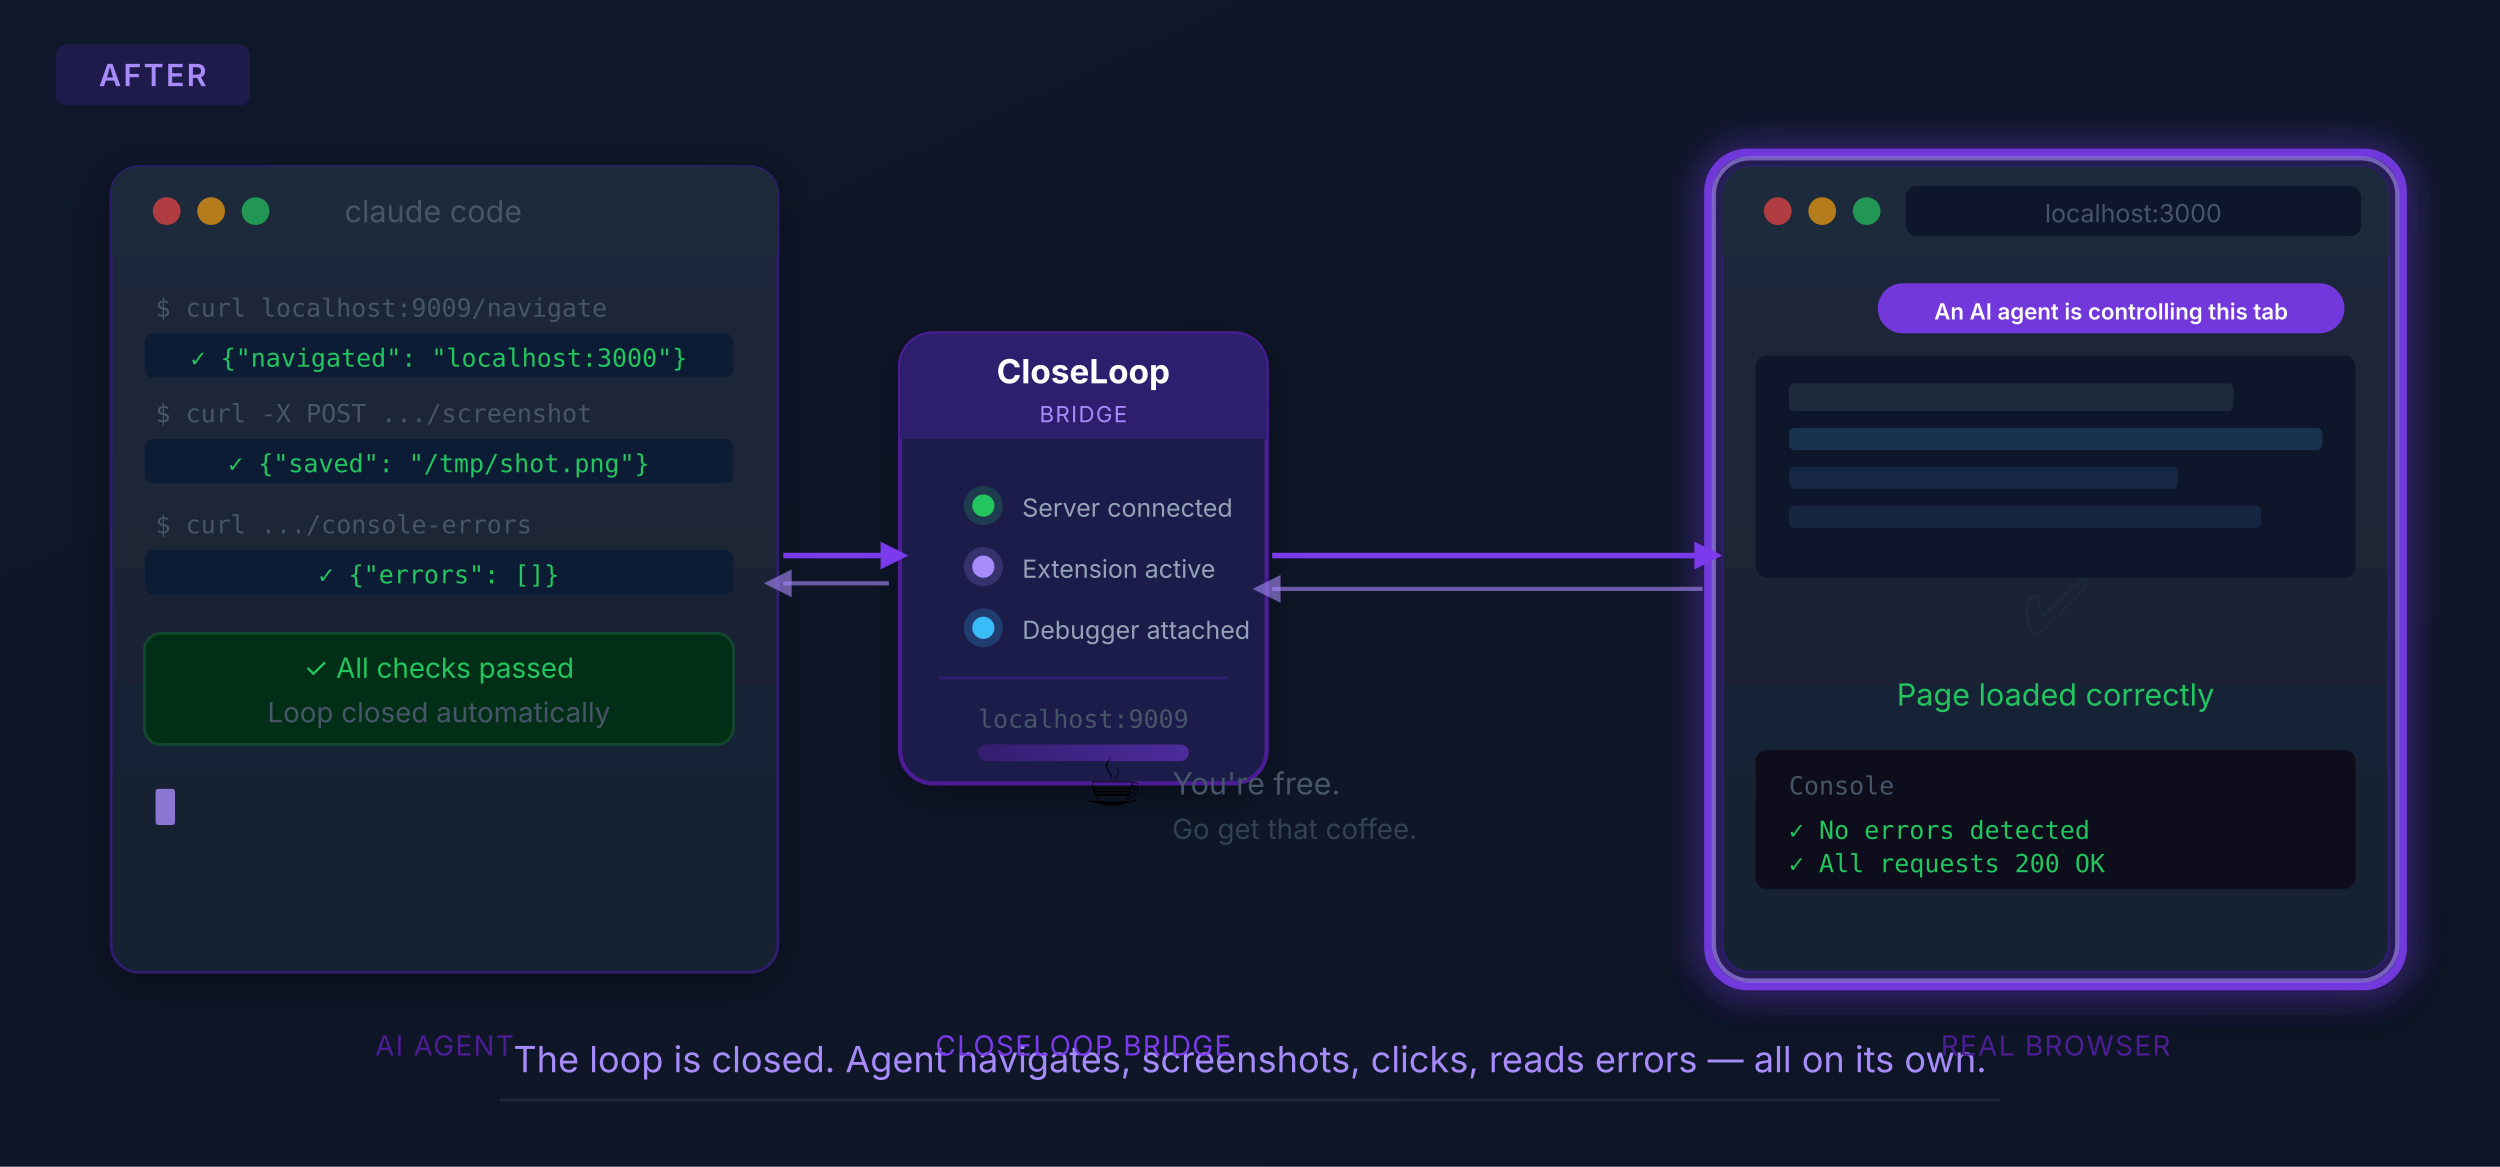
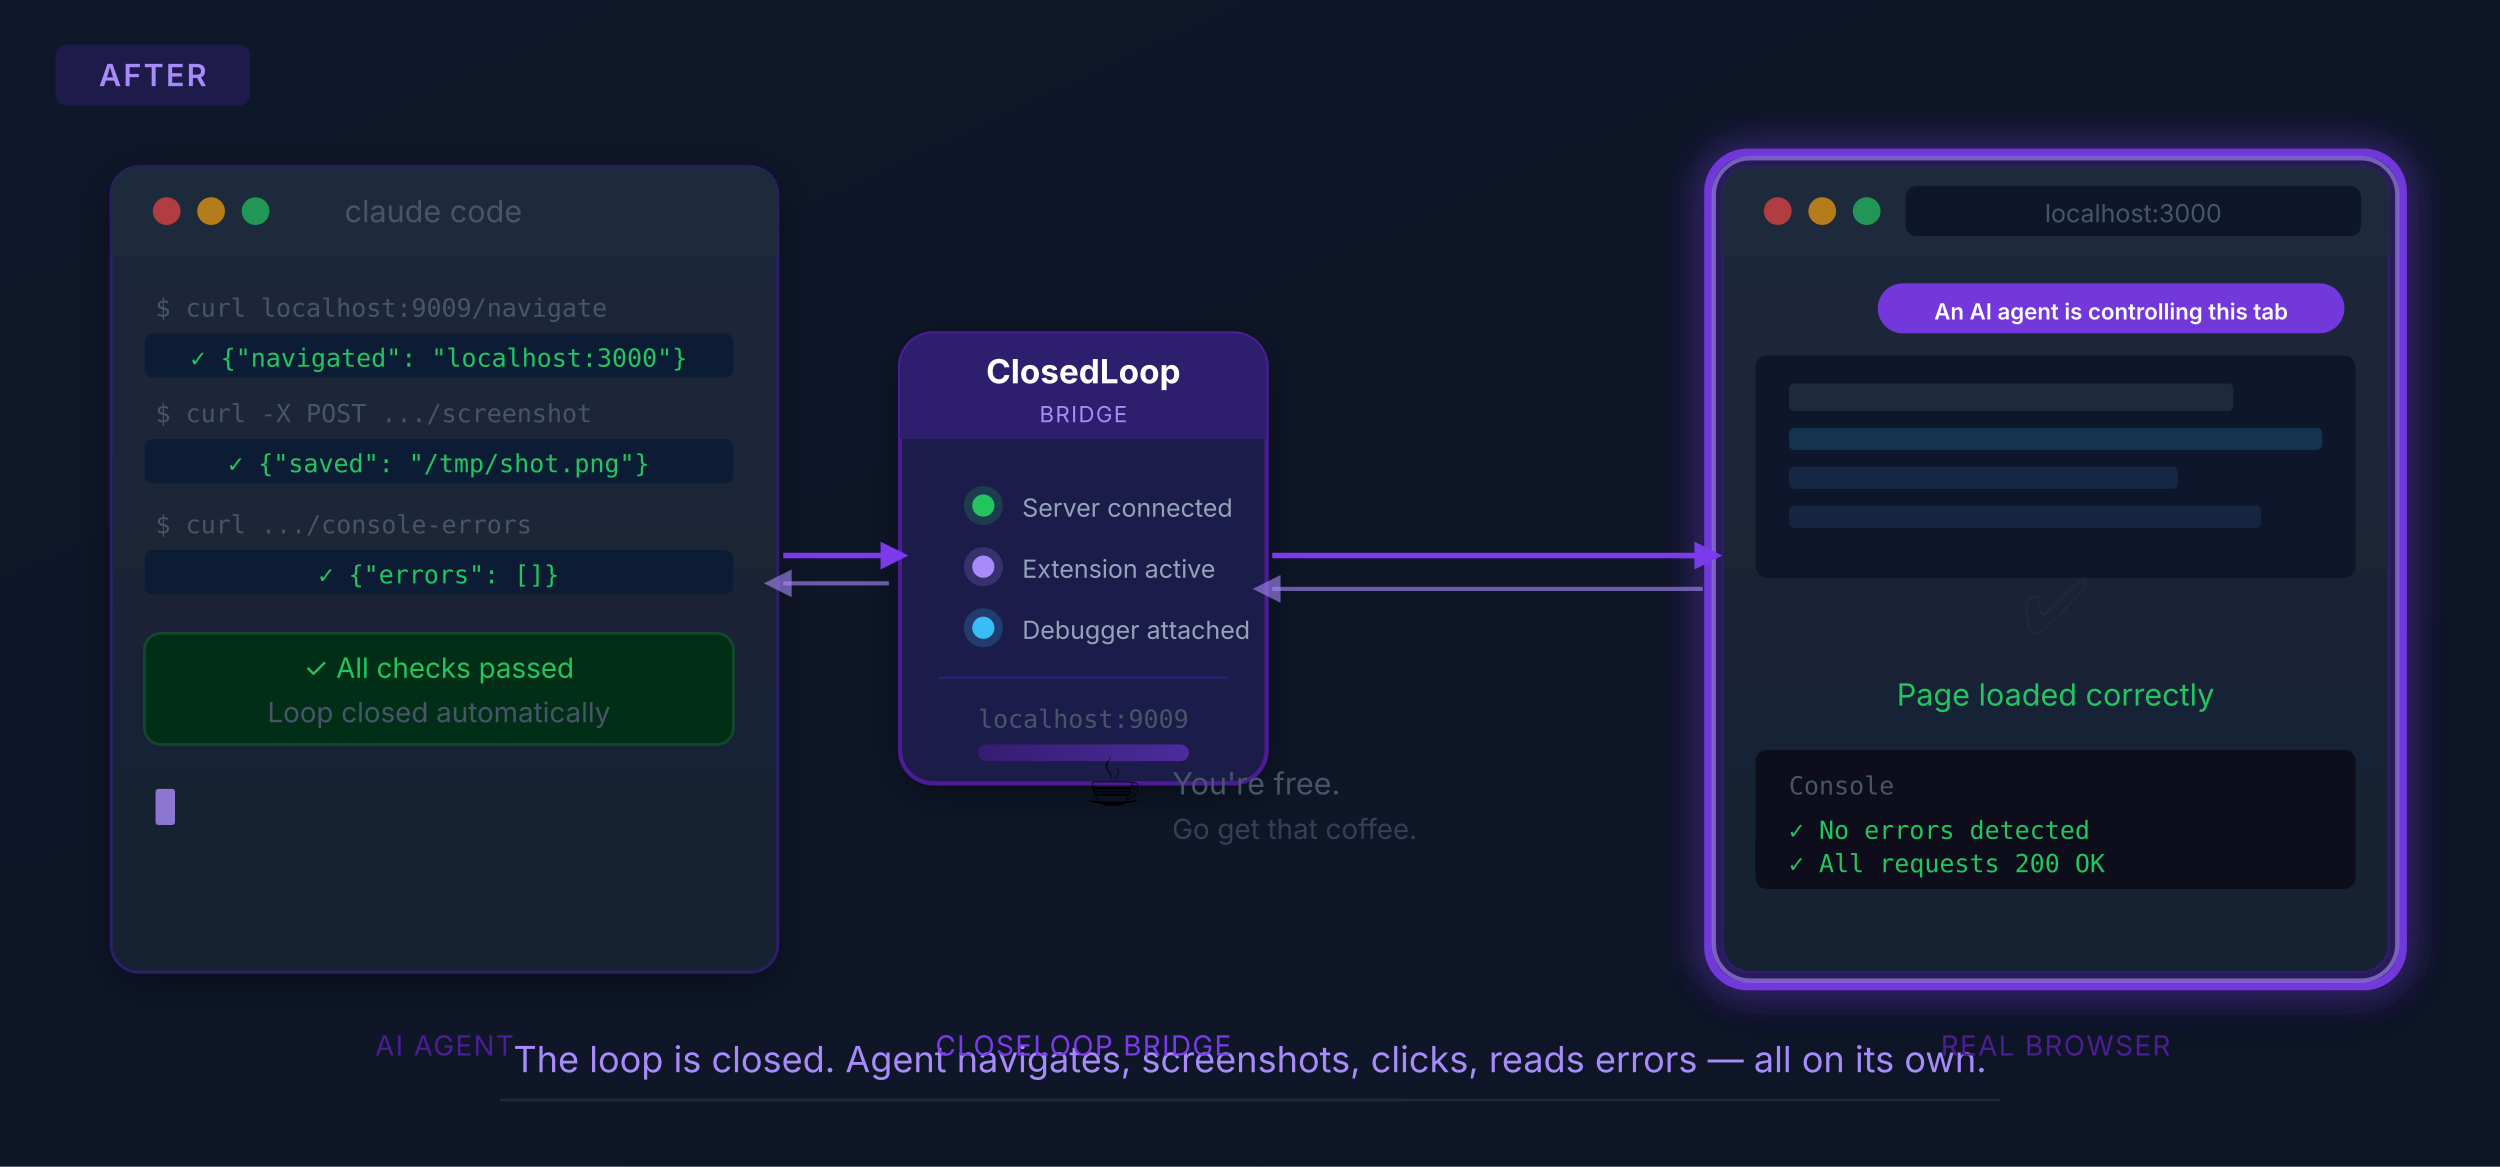
<svg xmlns="http://www.w3.org/2000/svg" width="900" height="420" viewBox="0 0 900 420" font-family="-apple-system, BlinkMacSystemFont, 'Segoe UI', sans-serif">
  <defs>
    <linearGradient id="bg2" x1="0%" y1="0%" x2="100%" y2="100%">
      <stop offset="0%" style="stop-color:#0f172a" />
      <stop offset="100%" style="stop-color:#0d1526" />
    </linearGradient>
    <linearGradient id="card2" x1="0%" y1="0%" x2="0%" y2="100%">
      <stop offset="0%" style="stop-color:#1e293b" />
      <stop offset="100%" style="stop-color:#172031" />
    </linearGradient>
    <linearGradient id="bridge" x1="0%" y1="0%" x2="100%" y2="0%">
      <stop offset="0%" style="stop-color:#4c1d95" />
      <stop offset="100%" style="stop-color:#7c3aed" />
    </linearGradient>
    <filter id="glow">
      <feGaussianBlur stdDeviation="3" result="blur" />
      <feMerge>
        <feMergeNode in="blur" />
        <feMergeNode in="SourceGraphic" />
      </feMerge>
    </filter>
    <filter id="shadow2">
      <feDropShadow dx="0" dy="4" stdDeviation="8" flood-color="#000" flood-opacity="0.4" />
    </filter>
    <filter id="purpleglow">
      <feGaussianBlur stdDeviation="6" result="blur" />
      <feMerge>
        <feMergeNode in="blur" />
        <feMergeNode in="SourceGraphic" />
      </feMerge>
    </filter>
  </defs>
  <rect width="900" height="420" fill="url(#bg2)" />
  <rect x="20" y="16" width="70" height="22" rx="4" fill="#1e1b4b" />
  <text x="55" y="31" text-anchor="middle" font-size="11" font-weight="600" fill="#a78bfa" letter-spacing="0.8">AFTER</text>
  <g filter="url(#shadow2)">
    <rect x="40" y="60" width="240" height="290" rx="10" fill="url(#card2)" stroke="#2d1f6e" stroke-width="1" />
    <rect x="40" y="60" width="240" height="32" rx="10" fill="#1e293b" />
    <rect x="40" y="78" width="240" height="14" fill="#1e293b" />
    <circle cx="60" cy="76" r="5" fill="#ef4444" opacity="0.7" />
    <circle cx="76" cy="76" r="5" fill="#f59e0b" opacity="0.7" />
    <circle cx="92" cy="76" r="5" fill="#22c55e" opacity="0.7" />
    <text x="156" y="80" text-anchor="middle" font-size="11" fill="#475569">claude code</text>
    <text x="56" y="114" font-size="9" fill="#475569" font-family="'SF Mono', Menlo, monospace">$ curl localhost:9009/navigate</text>
    <rect x="52" y="120" width="212" height="16" rx="3" fill="#0f1f35" />
    <text x="158" y="132" text-anchor="middle" font-size="9" fill="#22c55e" font-family="'SF Mono', Menlo, monospace">✓ {"navigated": "localhost:3000"}</text>
    <text x="56" y="152" font-size="9" fill="#475569" font-family="'SF Mono', Menlo, monospace">$ curl -X POST .../screenshot</text>
    <rect x="52" y="158" width="212" height="16" rx="3" fill="#0f1f35" />
    <text x="158" y="170" text-anchor="middle" font-size="9" fill="#22c55e" font-family="'SF Mono', Menlo, monospace">✓ {"saved": "/tmp/shot.png"}</text>
    <text x="56" y="192" font-size="9" fill="#475569" font-family="'SF Mono', Menlo, monospace">$ curl .../console-errors</text>
    <rect x="52" y="198" width="212" height="16" rx="3" fill="#0f1f35" />
    <text x="158" y="210" text-anchor="middle" font-size="9" fill="#22c55e" font-family="'SF Mono', Menlo, monospace">✓ {"errors": []}</text>
    <rect x="52" y="228" width="212" height="40" rx="6" fill="#052e16" stroke="#16a34a40" stroke-width="1" />
    <text x="158" y="244" text-anchor="middle" font-size="10" fill="#22c55e">✓ All checks passed</text>
    <text x="158" y="260" text-anchor="middle" font-size="10" fill="#475569">Loop closed automatically</text>
    <rect x="56" y="284" width="7" height="13" rx="1" fill="#a78bfa" opacity="0.8" />
  </g>
  <g transform="translate(324, 120)">
    <rect x="0" y="0" width="132" height="162" rx="12" fill="#1e1b4b" stroke="#4c1d95" stroke-width="1.5" filter="url(#shadow2)" />
    <rect x="0" y="0" width="132" height="38" rx="12" fill="#2d1f6e" />
    <rect x="0" y="26" width="132" height="12" fill="#2d1f6e" />
-     <text x="66" y="18" text-anchor="middle" font-size="12" font-weight="700" fill="#fff">CloseLoop</text>
+     <text x="66" y="18" text-anchor="middle" font-size="12" font-weight="700" fill="#fff">ClosedLoop</text>
    <text x="66" y="32" text-anchor="middle" font-size="8" fill="#a78bfa" letter-spacing="0.5">BRIDGE</text>
    <circle cx="30" cy="62" r="4" fill="#22c55e" />
    <circle cx="30" cy="62" r="7" fill="#22c55e" opacity="0.2" />
    <text x="44" y="66" font-size="9" fill="#94a3b8">Server connected</text>
    <circle cx="30" cy="84" r="4" fill="#a78bfa" />
    <circle cx="30" cy="84" r="7" fill="#a78bfa" opacity="0.2" />
    <text x="44" y="88" font-size="9" fill="#94a3b8">Extension active</text>
    <circle cx="30" cy="106" r="4" fill="#38bdf8" />
    <circle cx="30" cy="106" r="7" fill="#38bdf8" opacity="0.2" />
    <text x="44" y="110" font-size="9" fill="#94a3b8">Debugger attached</text>
    <line x1="14" y1="124" x2="118" y2="124" stroke="#2d1f6e" stroke-width="1" />
    <text x="66" y="142" text-anchor="middle" font-size="9" fill="#475569" font-family="'SF Mono', Menlo, monospace">localhost:9009</text>
    <rect x="28" y="148" width="76" height="6" rx="3" fill="url(#bridge)" opacity="0.5" />
  </g>
  <g filter="url(#shadow2)">
    <rect x="615" y="55" width="250" height="300" rx="14" fill="none" stroke="#7c3aed" stroke-width="3" opacity="0.9" filter="url(#purpleglow)" />
    <rect x="617" y="57" width="246" height="296" rx="13" fill="none" stroke="#a78bfa" stroke-width="1.5" opacity="0.6" />
    <rect x="620" y="60" width="240" height="290" rx="10" fill="url(#card2)" stroke="#2d1f6e" stroke-width="1" />
    <rect x="620" y="60" width="240" height="32" rx="10" fill="#1e293b" />
    <rect x="620" y="78" width="240" height="14" fill="#1e293b" />
    <circle cx="640" cy="76" r="5" fill="#ef4444" opacity="0.7" />
    <circle cx="656" cy="76" r="5" fill="#f59e0b" opacity="0.7" />
    <circle cx="672" cy="76" r="5" fill="#22c55e" opacity="0.7" />
    <rect x="686" y="67" width="164" height="18" rx="4" fill="#0f172a" />
    <text x="768" y="80" text-anchor="middle" font-size="9" fill="#475569">localhost:3000</text>
    <rect x="676" y="102" width="168" height="18" rx="9" fill="#7c3aed" opacity="0.9" />
    <text x="760" y="115" text-anchor="middle" font-size="8" fill="#fff" font-weight="600">An AI agent is controlling this tab</text>
    <rect x="632" y="128" width="216" height="80" rx="4" fill="#0f172a" />
    <rect x="644" y="138" width="160" height="10" rx="2" fill="#1e293b" />
    <rect x="644" y="154" width="192" height="8" rx="2" fill="#1e3a5f" opacity="0.7" />
    <rect x="644" y="168" width="140" height="8" rx="2" fill="#1e3a5f" opacity="0.5" />
    <rect x="644" y="182" width="170" height="8" rx="2" fill="#1e3a5f" opacity="0.4" />
    <text x="740" y="228" text-anchor="middle" font-size="28" fill="#1e293b">✅</text>
    <text x="740" y="254" text-anchor="middle" font-size="11" fill="#22c55e">Page loaded correctly</text>
    <rect x="632" y="270" width="216" height="50" rx="4" fill="#0a0f1a" />
    <text x="644" y="286" font-size="9" fill="#475569" font-family="'SF Mono', Menlo, monospace">Console</text>
    <text x="644" y="302" font-size="9" fill="#22c55e" font-family="'SF Mono', Menlo, monospace">✓ No errors detected</text>
    <text x="644" y="314" font-size="9" fill="#22c55e" font-family="'SF Mono', Menlo, monospace">✓ All requests 200 OK</text>
  </g>
  <line x1="282" y1="200" x2="320" y2="200" stroke="#7c3aed" stroke-width="2" />
  <polygon points="317,195 327,200 317,205" fill="#7c3aed" />
  <line x1="320" y1="210" x2="282" y2="210" stroke="#a78bfa" stroke-width="1.5" opacity="0.6" />
  <polygon points="285,205 275,210 285,215" fill="#a78bfa" opacity="0.6" />
  <line x1="458" y1="200" x2="613" y2="200" stroke="#7c3aed" stroke-width="2" />
  <polygon points="610,195 620,200 610,205" fill="#7c3aed" />
  <line x1="613" y1="212" x2="458" y2="212" stroke="#a78bfa" stroke-width="1.5" opacity="0.6" />
  <polygon points="461,207 451,212 461,217" fill="#a78bfa" opacity="0.6" />
  <g transform="translate(390, 290)">
    <text x="0" y="0" font-size="24">☕</text>
    <text x="32" y="-4" font-size="11" fill="#475569">You're free.</text>
    <text x="32" y="12" font-size="10" fill="#334155">Go get that coffee.</text>
  </g>
  <text x="450" y="386" text-anchor="middle" font-size="13" fill="#a78bfa">The loop is closed. Agent navigates, screenshots, clicks, reads errors — all on its own.</text>
  <line x1="180" y1="396" x2="720" y2="396" stroke="#1e293b" stroke-width="1" />
  <text x="160" y="380" text-anchor="middle" font-size="10" fill="#4c1d95" letter-spacing="0.5">AI AGENT</text>
  <text x="390" y="380" text-anchor="middle" font-size="10" fill="#7c3aed" letter-spacing="0.5">CLOSELOOP BRIDGE</text>
  <text x="740" y="380" text-anchor="middle" font-size="10" fill="#4c1d95" letter-spacing="0.5">REAL BROWSER</text>
</svg>
